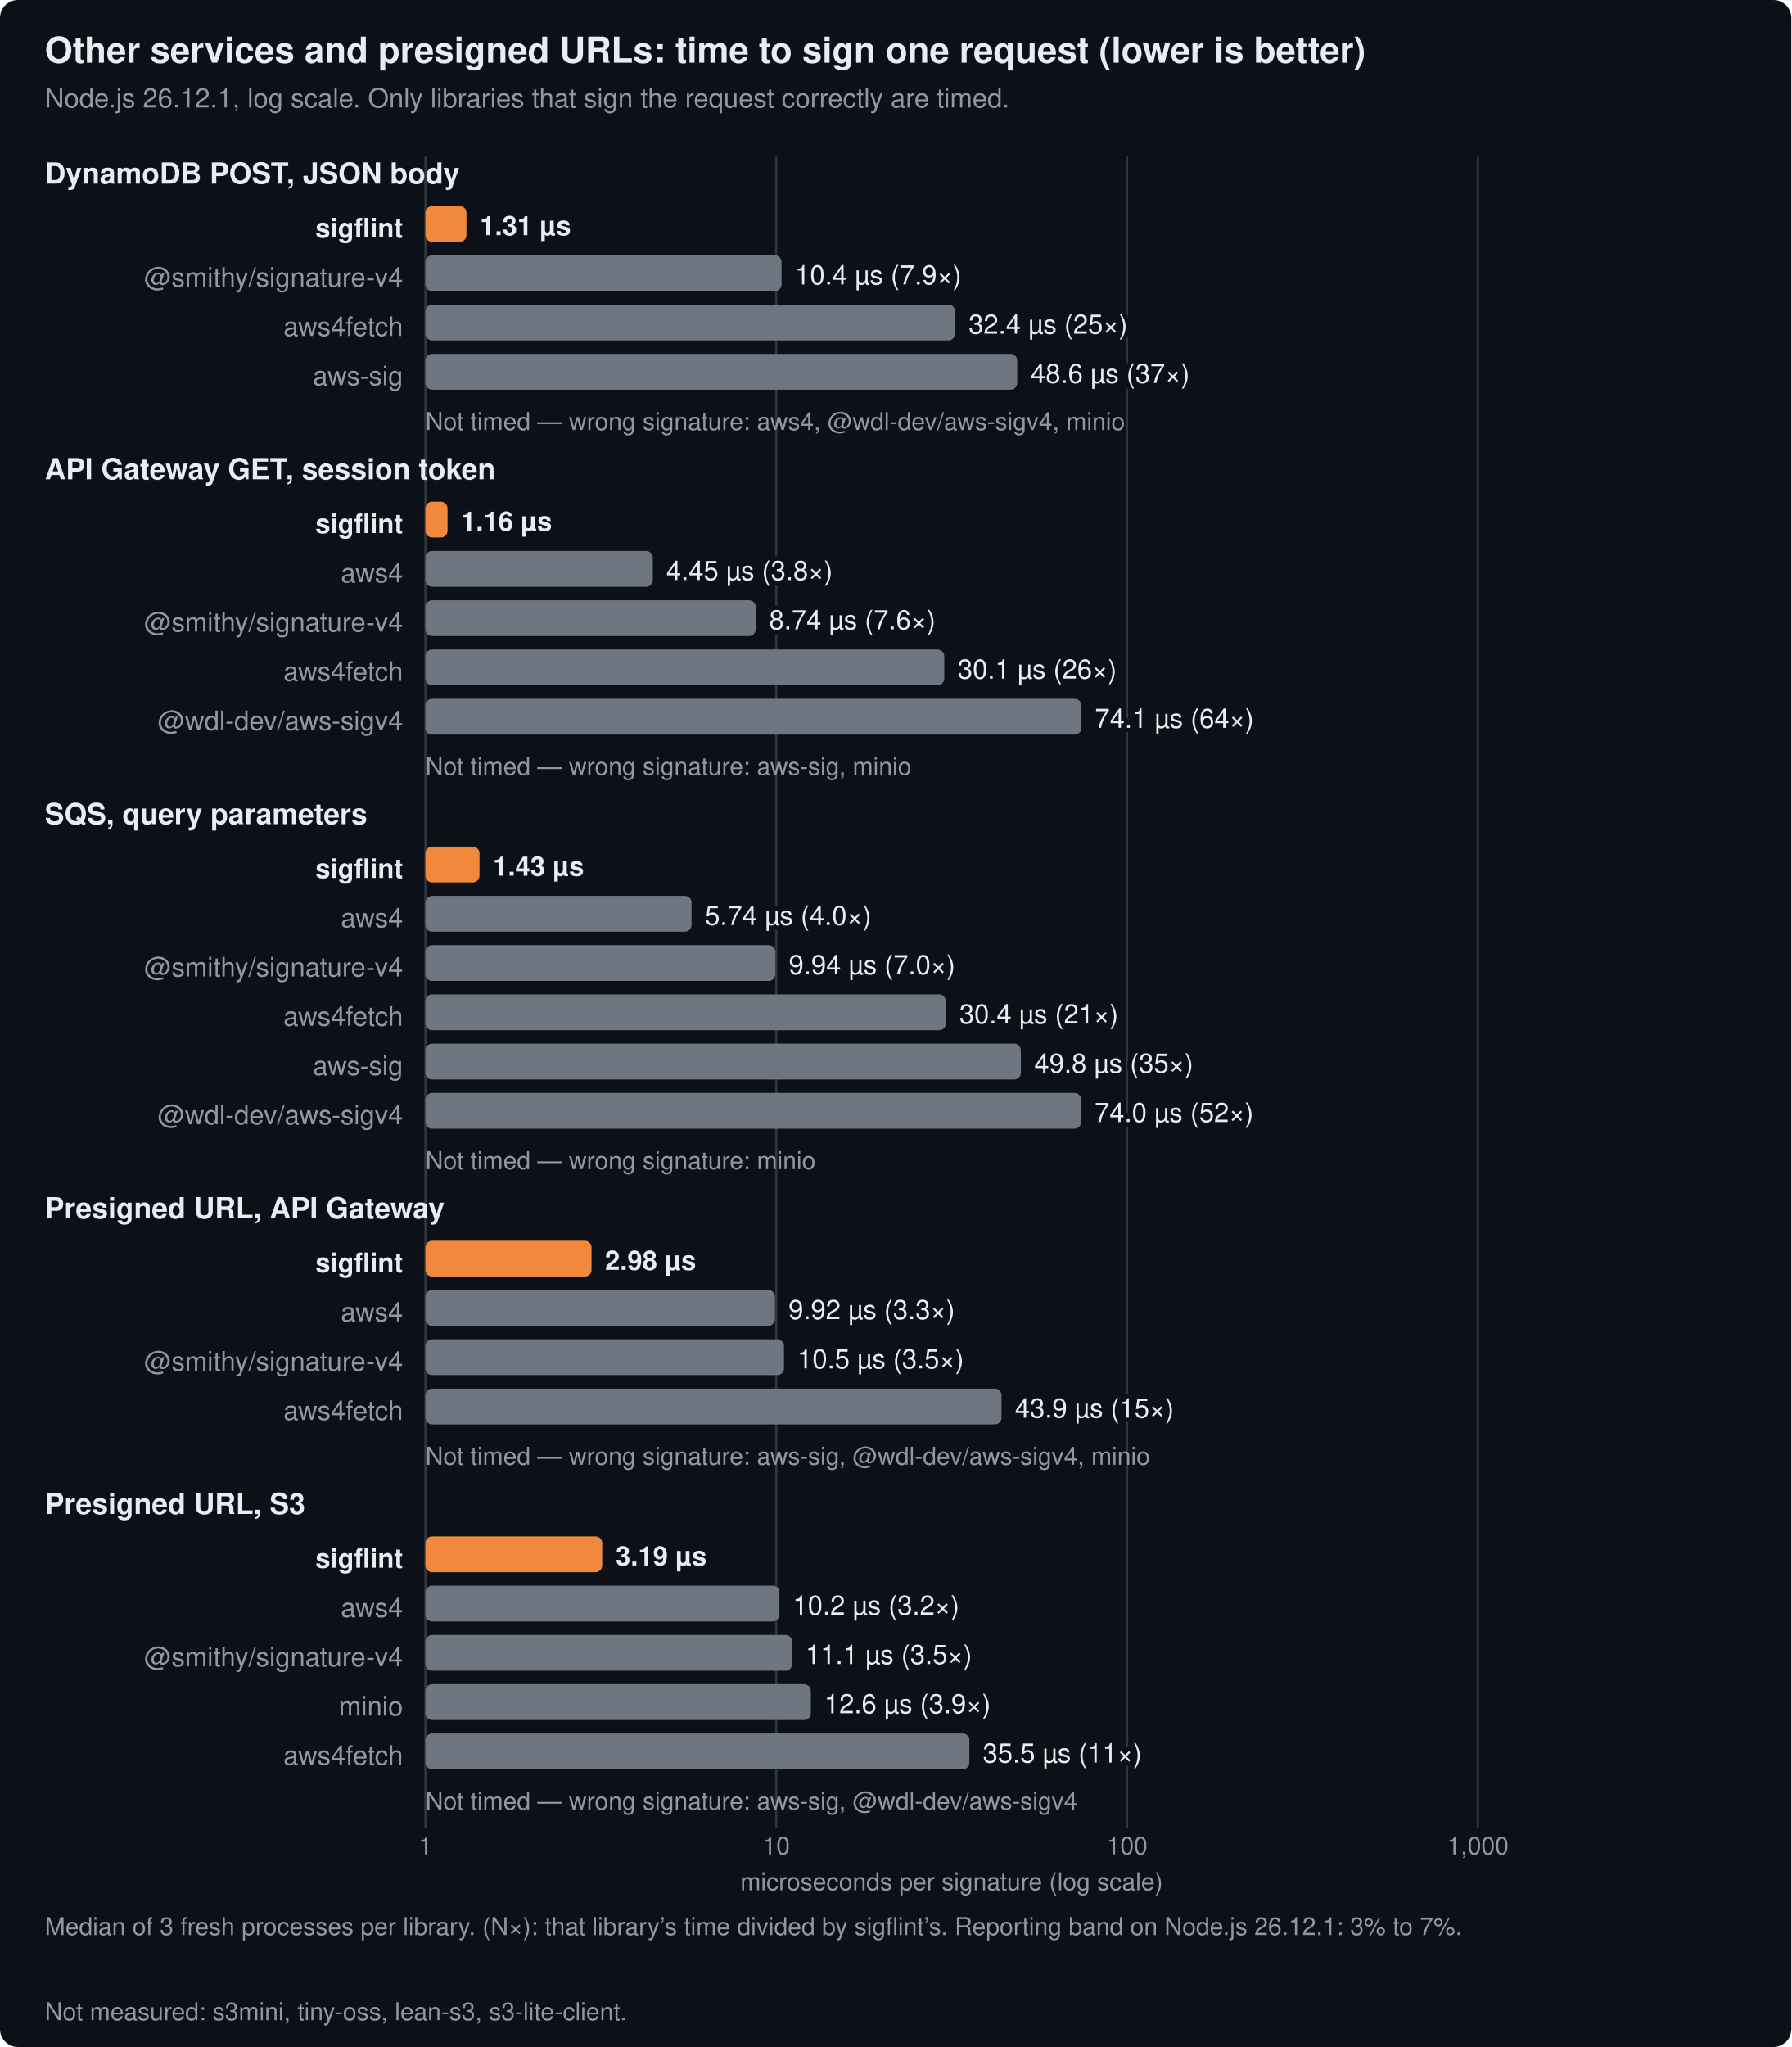
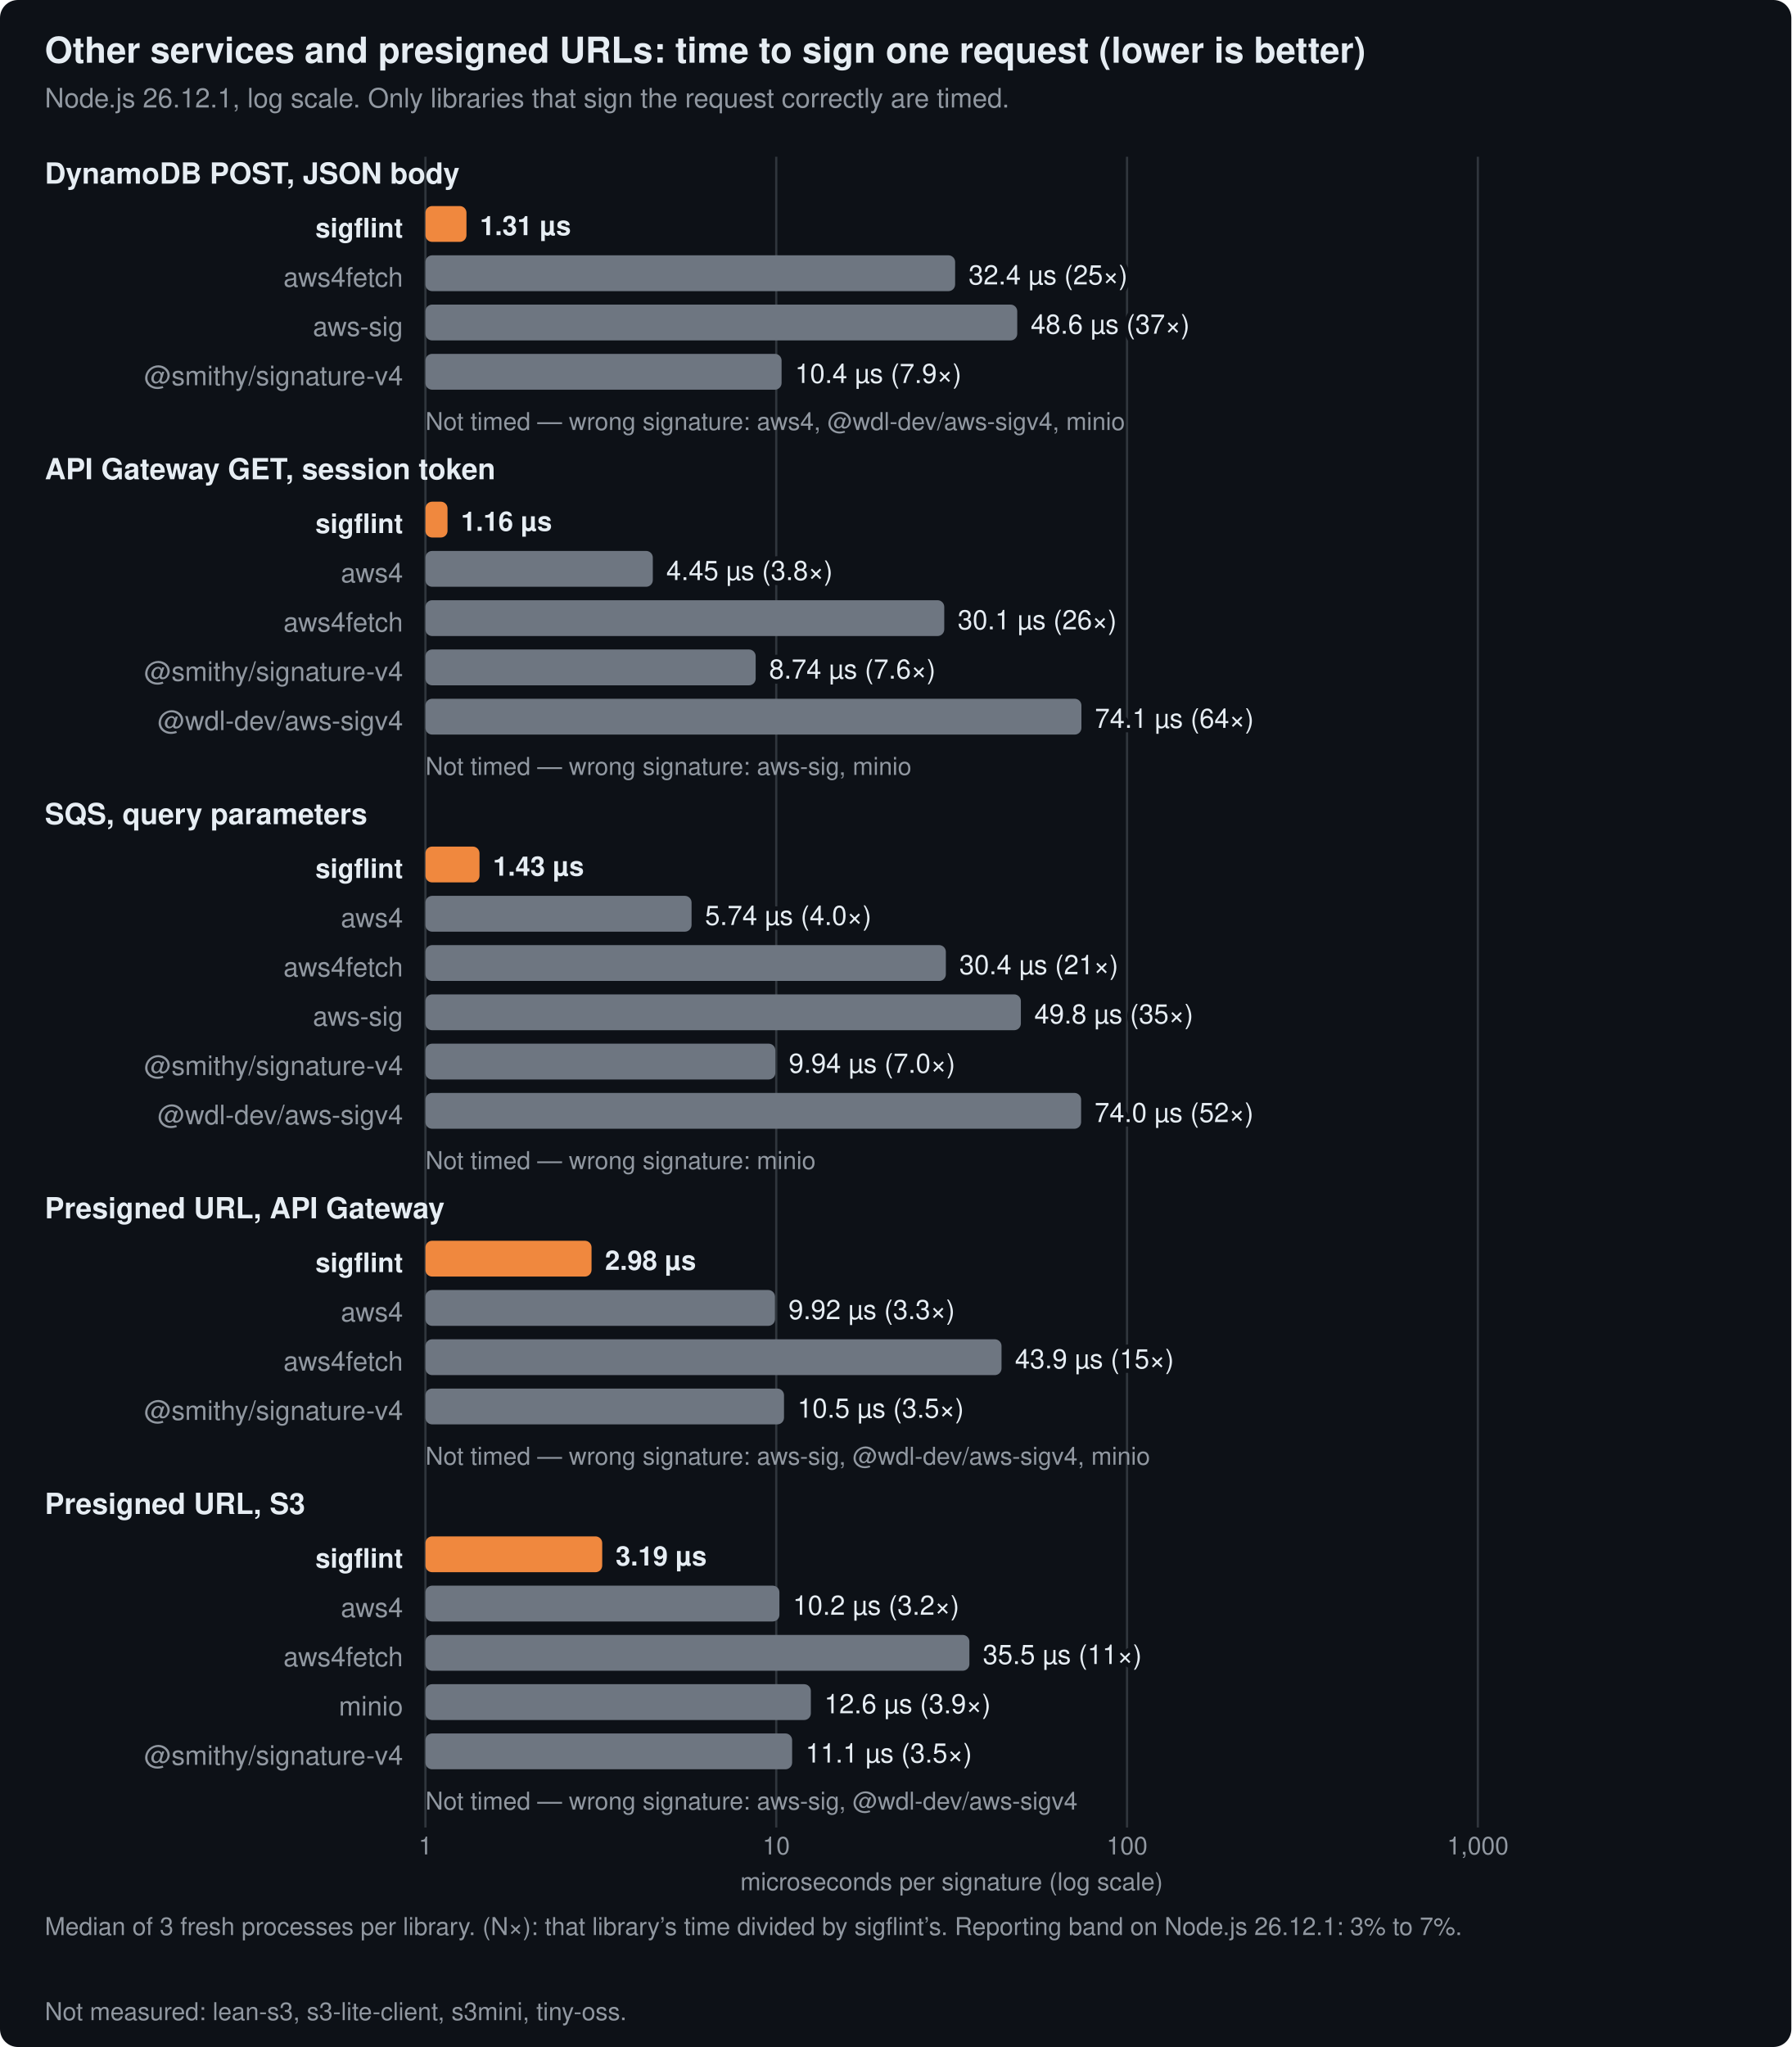
<svg xmlns="http://www.w3.org/2000/svg" width="800" height="914" viewBox="0 0 800 914" role="img" aria-labelledby="t d" font-family="-apple-system,BlinkMacSystemFont,'Segoe UI',Helvetica,Arial,sans-serif">
  <rect width="800" height="914" rx="8" fill="#0d1117" />
  <text x="20" y="28" font-size="16" fill="#e6edf3" text-anchor="start" font-weight="600">Other services and presigned URLs: time to sign one request (lower is better)</text>
  <text x="20" y="48" font-size="12" fill="#9198a1" text-anchor="start" font-weight="400">Node.js 26.12.1, log scale. Only libraries that sign the request correctly are timed.</text>
  <line x1="190" y1="70" x2="190" y2="816" stroke="#30363d" />
  <text x="190" y="828" font-size="11" fill="#9198a1" text-anchor="middle" font-weight="400">1</text>
  <line x1="346.667" y1="70" x2="346.667" y2="816" stroke="#30363d" />
  <text x="346.667" y="828" font-size="11" fill="#9198a1" text-anchor="middle" font-weight="400">10</text>
  <line x1="503.333" y1="70" x2="503.333" y2="816" stroke="#30363d" />
  <text x="503.333" y="828" font-size="11" fill="#9198a1" text-anchor="middle" font-weight="400">100</text>
  <line x1="660" y1="70" x2="660" y2="816" stroke="#30363d" />
  <text x="660" y="828" font-size="11" fill="#9198a1" text-anchor="middle" font-weight="400">1,000</text>
  <text x="20" y="82" font-size="13" fill="#e6edf3" text-anchor="start" font-weight="600">DynamoDB POST, JSON body</text>
  <text x="180" y="106" font-size="12" fill="#e6edf3" text-anchor="end" font-weight="700">sigflint</text>
  <rect x="190" y="92" width="18.321" height="16" rx="3" fill="#f0883e" />
  <text x="214.321" y="105" font-size="12" fill="#e6edf3" text-anchor="start" font-weight="700" stroke="#0d1117" stroke-width="4" stroke-linejoin="round" paint-order="stroke">1.31 µs</text>
-   <text x="180" y="128" font-size="12" fill="#9198a1" text-anchor="end" font-weight="400">@smithy/signature-v4</text>
-   <rect x="190" y="114" width="159.053" height="16" rx="3" fill="#6e7681" />
-   <text x="355.053" y="127" font-size="12" fill="#e6edf3" text-anchor="start" font-weight="400" stroke="#0d1117" stroke-width="4" stroke-linejoin="round" paint-order="stroke">10.4 µs  (7.9×)</text>
-   <text x="180" y="150" font-size="12" fill="#9198a1" text-anchor="end" font-weight="400">aws4fetch</text>
-   <rect x="190" y="136" width="236.555" height="16" rx="3" fill="#6e7681" />
-   <text x="432.555" y="149" font-size="12" fill="#e6edf3" text-anchor="start" font-weight="400" stroke="#0d1117" stroke-width="4" stroke-linejoin="round" paint-order="stroke">32.4 µs  (25×)</text>
-   <text x="180" y="172" font-size="12" fill="#9198a1" text-anchor="end" font-weight="400">aws-sig</text>
-   <rect x="190" y="158" width="264.297" height="16" rx="3" fill="#6e7681" />
-   <text x="460.297" y="171" font-size="12" fill="#e6edf3" text-anchor="start" font-weight="400" stroke="#0d1117" stroke-width="4" stroke-linejoin="round" paint-order="stroke">48.6 µs  (37×)</text>
+   <text x="180" y="128" font-size="12" fill="#9198a1" text-anchor="end" font-weight="400">aws4fetch</text>
+   <rect x="190" y="114" width="236.555" height="16" rx="3" fill="#6e7681" />
+   <text x="432.555" y="127" font-size="12" fill="#e6edf3" text-anchor="start" font-weight="400" stroke="#0d1117" stroke-width="4" stroke-linejoin="round" paint-order="stroke">32.4 µs  (25×)</text>
+   <text x="180" y="150" font-size="12" fill="#9198a1" text-anchor="end" font-weight="400">aws-sig</text>
+   <rect x="190" y="136" width="264.297" height="16" rx="3" fill="#6e7681" />
+   <text x="460.297" y="149" font-size="12" fill="#e6edf3" text-anchor="start" font-weight="400" stroke="#0d1117" stroke-width="4" stroke-linejoin="round" paint-order="stroke">48.6 µs  (37×)</text>
+   <text x="180" y="172" font-size="12" fill="#9198a1" text-anchor="end" font-weight="400">@smithy/signature-v4</text>
+   <rect x="190" y="158" width="159.053" height="16" rx="3" fill="#6e7681" />
+   <text x="355.053" y="171" font-size="12" fill="#e6edf3" text-anchor="start" font-weight="400" stroke="#0d1117" stroke-width="4" stroke-linejoin="round" paint-order="stroke">10.4 µs  (7.9×)</text>
  <text x="190" y="192" font-size="11" fill="#9198a1" text-anchor="start" font-weight="400">Not timed — wrong signature: aws4, @wdl-dev/aws-sigv4, minio</text>
  <text x="20" y="214" font-size="13" fill="#e6edf3" text-anchor="start" font-weight="600">API Gateway GET, session token</text>
  <text x="180" y="238" font-size="12" fill="#e6edf3" text-anchor="end" font-weight="700">sigflint</text>
  <rect x="190" y="224" width="9.863" height="16" rx="3" fill="#f0883e" />
  <text x="205.863" y="237" font-size="12" fill="#e6edf3" text-anchor="start" font-weight="700" stroke="#0d1117" stroke-width="4" stroke-linejoin="round" paint-order="stroke">1.16 µs</text>
  <text x="180" y="260" font-size="12" fill="#9198a1" text-anchor="end" font-weight="400">aws4</text>
  <rect x="190" y="246" width="101.546" height="16" rx="3" fill="#6e7681" />
  <text x="297.546" y="259" font-size="12" fill="#e6edf3" text-anchor="start" font-weight="400" stroke="#0d1117" stroke-width="4" stroke-linejoin="round" paint-order="stroke">4.45 µs  (3.8×)</text>
-   <text x="180" y="282" font-size="12" fill="#9198a1" text-anchor="end" font-weight="400">@smithy/signature-v4</text>
-   <rect x="190" y="268" width="147.48" height="16" rx="3" fill="#6e7681" />
-   <text x="343.48" y="281" font-size="12" fill="#e6edf3" text-anchor="start" font-weight="400" stroke="#0d1117" stroke-width="4" stroke-linejoin="round" paint-order="stroke">8.74 µs  (7.6×)</text>
-   <text x="180" y="304" font-size="12" fill="#9198a1" text-anchor="end" font-weight="400">aws4fetch</text>
-   <rect x="190" y="290" width="231.701" height="16" rx="3" fill="#6e7681" />
-   <text x="427.701" y="303" font-size="12" fill="#e6edf3" text-anchor="start" font-weight="400" stroke="#0d1117" stroke-width="4" stroke-linejoin="round" paint-order="stroke">30.1 µs  (26×)</text>
+   <text x="180" y="282" font-size="12" fill="#9198a1" text-anchor="end" font-weight="400">aws4fetch</text>
+   <rect x="190" y="268" width="231.701" height="16" rx="3" fill="#6e7681" />
+   <text x="427.701" y="281" font-size="12" fill="#e6edf3" text-anchor="start" font-weight="400" stroke="#0d1117" stroke-width="4" stroke-linejoin="round" paint-order="stroke">30.1 µs  (26×)</text>
+   <text x="180" y="304" font-size="12" fill="#9198a1" text-anchor="end" font-weight="400">@smithy/signature-v4</text>
+   <rect x="190" y="290" width="147.48" height="16" rx="3" fill="#6e7681" />
+   <text x="343.48" y="303" font-size="12" fill="#e6edf3" text-anchor="start" font-weight="400" stroke="#0d1117" stroke-width="4" stroke-linejoin="round" paint-order="stroke">8.74 µs  (7.6×)</text>
  <text x="180" y="326" font-size="12" fill="#9198a1" text-anchor="end" font-weight="400">@wdl-dev/aws-sigv4</text>
  <rect x="190" y="312" width="292.957" height="16" rx="3" fill="#6e7681" />
  <text x="488.957" y="325" font-size="12" fill="#e6edf3" text-anchor="start" font-weight="400" stroke="#0d1117" stroke-width="4" stroke-linejoin="round" paint-order="stroke">74.1 µs  (64×)</text>
  <text x="190" y="346" font-size="11" fill="#9198a1" text-anchor="start" font-weight="400">Not timed — wrong signature: aws-sig, minio</text>
  <text x="20" y="368" font-size="13" fill="#e6edf3" text-anchor="start" font-weight="600">SQS, query parameters</text>
  <text x="180" y="392" font-size="12" fill="#e6edf3" text-anchor="end" font-weight="700">sigflint</text>
  <rect x="190" y="378" width="24.145" height="16" rx="3" fill="#f0883e" />
  <text x="220.145" y="391" font-size="12" fill="#e6edf3" text-anchor="start" font-weight="700" stroke="#0d1117" stroke-width="4" stroke-linejoin="round" paint-order="stroke">1.43 µs</text>
  <text x="180" y="414" font-size="12" fill="#9198a1" text-anchor="end" font-weight="400">aws4</text>
  <rect x="190" y="400" width="118.849" height="16" rx="3" fill="#6e7681" />
  <text x="314.849" y="413" font-size="12" fill="#e6edf3" text-anchor="start" font-weight="400" stroke="#0d1117" stroke-width="4" stroke-linejoin="round" paint-order="stroke">5.74 µs  (4.0×)</text>
-   <text x="180" y="436" font-size="12" fill="#9198a1" text-anchor="end" font-weight="400">@smithy/signature-v4</text>
-   <rect x="190" y="422" width="156.271" height="16" rx="3" fill="#6e7681" />
-   <text x="352.271" y="435" font-size="12" fill="#e6edf3" text-anchor="start" font-weight="400" stroke="#0d1117" stroke-width="4" stroke-linejoin="round" paint-order="stroke">9.94 µs  (7.0×)</text>
-   <text x="180" y="458" font-size="12" fill="#9198a1" text-anchor="end" font-weight="400">aws4fetch</text>
-   <rect x="190" y="444" width="232.415" height="16" rx="3" fill="#6e7681" />
-   <text x="428.415" y="457" font-size="12" fill="#e6edf3" text-anchor="start" font-weight="400" stroke="#0d1117" stroke-width="4" stroke-linejoin="round" paint-order="stroke">30.4 µs  (21×)</text>
-   <text x="180" y="480" font-size="12" fill="#9198a1" text-anchor="end" font-weight="400">aws-sig</text>
-   <rect x="190" y="466" width="265.918" height="16" rx="3" fill="#6e7681" />
-   <text x="461.918" y="479" font-size="12" fill="#e6edf3" text-anchor="start" font-weight="400" stroke="#0d1117" stroke-width="4" stroke-linejoin="round" paint-order="stroke">49.8 µs  (35×)</text>
+   <text x="180" y="436" font-size="12" fill="#9198a1" text-anchor="end" font-weight="400">aws4fetch</text>
+   <rect x="190" y="422" width="232.415" height="16" rx="3" fill="#6e7681" />
+   <text x="428.415" y="435" font-size="12" fill="#e6edf3" text-anchor="start" font-weight="400" stroke="#0d1117" stroke-width="4" stroke-linejoin="round" paint-order="stroke">30.4 µs  (21×)</text>
+   <text x="180" y="458" font-size="12" fill="#9198a1" text-anchor="end" font-weight="400">aws-sig</text>
+   <rect x="190" y="444" width="265.918" height="16" rx="3" fill="#6e7681" />
+   <text x="461.918" y="457" font-size="12" fill="#e6edf3" text-anchor="start" font-weight="400" stroke="#0d1117" stroke-width="4" stroke-linejoin="round" paint-order="stroke">49.8 µs  (35×)</text>
+   <text x="180" y="480" font-size="12" fill="#9198a1" text-anchor="end" font-weight="400">@smithy/signature-v4</text>
+   <rect x="190" y="466" width="156.271" height="16" rx="3" fill="#6e7681" />
+   <text x="352.271" y="479" font-size="12" fill="#e6edf3" text-anchor="start" font-weight="400" stroke="#0d1117" stroke-width="4" stroke-linejoin="round" paint-order="stroke">9.94 µs  (7.0×)</text>
  <text x="180" y="502" font-size="12" fill="#9198a1" text-anchor="end" font-weight="400">@wdl-dev/aws-sigv4</text>
  <rect x="190" y="488" width="292.824" height="16" rx="3" fill="#6e7681" />
  <text x="488.824" y="501" font-size="12" fill="#e6edf3" text-anchor="start" font-weight="400" stroke="#0d1117" stroke-width="4" stroke-linejoin="round" paint-order="stroke">74.0 µs  (52×)</text>
  <text x="190" y="522" font-size="11" fill="#9198a1" text-anchor="start" font-weight="400">Not timed — wrong signature: minio</text>
  <text x="20" y="544" font-size="13" fill="#e6edf3" text-anchor="start" font-weight="600">Presigned URL, API Gateway</text>
  <text x="180" y="568" font-size="12" fill="#e6edf3" text-anchor="end" font-weight="700">sigflint</text>
  <rect x="190" y="554" width="74.18" height="16" rx="3" fill="#f0883e" />
  <text x="270.18" y="567" font-size="12" fill="#e6edf3" text-anchor="start" font-weight="700" stroke="#0d1117" stroke-width="4" stroke-linejoin="round" paint-order="stroke">2.98 µs</text>
  <text x="180" y="590" font-size="12" fill="#9198a1" text-anchor="end" font-weight="400">aws4</text>
  <rect x="190" y="576" width="156.113" height="16" rx="3" fill="#6e7681" />
  <text x="352.113" y="589" font-size="12" fill="#e6edf3" text-anchor="start" font-weight="400" stroke="#0d1117" stroke-width="4" stroke-linejoin="round" paint-order="stroke">9.92 µs  (3.3×)</text>
-   <text x="180" y="612" font-size="12" fill="#9198a1" text-anchor="end" font-weight="400">@smithy/signature-v4</text>
-   <rect x="190" y="598" width="160.135" height="16" rx="3" fill="#6e7681" />
-   <text x="356.135" y="611" font-size="12" fill="#e6edf3" text-anchor="start" font-weight="400" stroke="#0d1117" stroke-width="4" stroke-linejoin="round" paint-order="stroke">10.5 µs  (3.5×)</text>
-   <text x="180" y="634" font-size="12" fill="#9198a1" text-anchor="end" font-weight="400">aws4fetch</text>
-   <rect x="190" y="620" width="257.276" height="16" rx="3" fill="#6e7681" />
-   <text x="453.276" y="633" font-size="12" fill="#e6edf3" text-anchor="start" font-weight="400" stroke="#0d1117" stroke-width="4" stroke-linejoin="round" paint-order="stroke">43.9 µs  (15×)</text>
+   <text x="180" y="612" font-size="12" fill="#9198a1" text-anchor="end" font-weight="400">aws4fetch</text>
+   <rect x="190" y="598" width="257.276" height="16" rx="3" fill="#6e7681" />
+   <text x="453.276" y="611" font-size="12" fill="#e6edf3" text-anchor="start" font-weight="400" stroke="#0d1117" stroke-width="4" stroke-linejoin="round" paint-order="stroke">43.9 µs  (15×)</text>
+   <text x="180" y="634" font-size="12" fill="#9198a1" text-anchor="end" font-weight="400">@smithy/signature-v4</text>
+   <rect x="190" y="620" width="160.135" height="16" rx="3" fill="#6e7681" />
+   <text x="356.135" y="633" font-size="12" fill="#e6edf3" text-anchor="start" font-weight="400" stroke="#0d1117" stroke-width="4" stroke-linejoin="round" paint-order="stroke">10.5 µs  (3.5×)</text>
  <text x="190" y="654" font-size="11" fill="#9198a1" text-anchor="start" font-weight="400">Not timed — wrong signature: aws-sig, @wdl-dev/aws-sigv4, minio</text>
  <text x="20" y="676" font-size="13" fill="#e6edf3" text-anchor="start" font-weight="600">Presigned URL, S3</text>
  <text x="180" y="700" font-size="12" fill="#e6edf3" text-anchor="end" font-weight="700">sigflint</text>
  <rect x="190" y="686" width="78.949" height="16" rx="3" fill="#f0883e" />
  <text x="274.949" y="699" font-size="12" fill="#e6edf3" text-anchor="start" font-weight="700" stroke="#0d1117" stroke-width="4" stroke-linejoin="round" paint-order="stroke">3.19 µs</text>
  <text x="180" y="722" font-size="12" fill="#9198a1" text-anchor="end" font-weight="400">aws4</text>
  <rect x="190" y="708" width="158.081" height="16" rx="3" fill="#6e7681" />
  <text x="354.081" y="721" font-size="12" fill="#e6edf3" text-anchor="start" font-weight="400" stroke="#0d1117" stroke-width="4" stroke-linejoin="round" paint-order="stroke">10.2 µs  (3.2×)</text>
-   <text x="180" y="744" font-size="12" fill="#9198a1" text-anchor="end" font-weight="400">@smithy/signature-v4</text>
-   <rect x="190" y="730" width="163.761" height="16" rx="3" fill="#6e7681" />
-   <text x="359.761" y="743" font-size="12" fill="#e6edf3" text-anchor="start" font-weight="400" stroke="#0d1117" stroke-width="4" stroke-linejoin="round" paint-order="stroke">11.1 µs  (3.5×)</text>
+   <text x="180" y="744" font-size="12" fill="#9198a1" text-anchor="end" font-weight="400">aws4fetch</text>
+   <rect x="190" y="730" width="242.928" height="16" rx="3" fill="#6e7681" />
+   <text x="438.928" y="743" font-size="12" fill="#e6edf3" text-anchor="start" font-weight="400" stroke="#0d1117" stroke-width="4" stroke-linejoin="round" paint-order="stroke">35.5 µs  (11×)</text>
  <text x="180" y="766" font-size="12" fill="#9198a1" text-anchor="end" font-weight="400">minio</text>
  <rect x="190" y="752" width="172.121" height="16" rx="3" fill="#6e7681" />
  <text x="368.121" y="765" font-size="12" fill="#e6edf3" text-anchor="start" font-weight="400" stroke="#0d1117" stroke-width="4" stroke-linejoin="round" paint-order="stroke">12.6 µs  (3.9×)</text>
-   <text x="180" y="788" font-size="12" fill="#9198a1" text-anchor="end" font-weight="400">aws4fetch</text>
-   <rect x="190" y="774" width="242.928" height="16" rx="3" fill="#6e7681" />
-   <text x="438.928" y="787" font-size="12" fill="#e6edf3" text-anchor="start" font-weight="400" stroke="#0d1117" stroke-width="4" stroke-linejoin="round" paint-order="stroke">35.5 µs  (11×)</text>
+   <text x="180" y="788" font-size="12" fill="#9198a1" text-anchor="end" font-weight="400">@smithy/signature-v4</text>
+   <rect x="190" y="774" width="163.761" height="16" rx="3" fill="#6e7681" />
+   <text x="359.761" y="787" font-size="12" fill="#e6edf3" text-anchor="start" font-weight="400" stroke="#0d1117" stroke-width="4" stroke-linejoin="round" paint-order="stroke">11.1 µs  (3.5×)</text>
  <text x="190" y="808" font-size="11" fill="#9198a1" text-anchor="start" font-weight="400">Not timed — wrong signature: aws-sig, @wdl-dev/aws-sigv4</text>
  <text x="425" y="844" font-size="11" fill="#9198a1" text-anchor="middle" font-weight="400">microseconds per signature (log scale)</text>
  <text x="20" y="864" font-size="11" fill="#9198a1" text-anchor="start" font-weight="400">Median of 3 fresh processes per library. (N×): that library’s time divided by sigflint’s. Reporting band on Node.js 26.12.1: 3% to 7%.</text>
-   <text x="20" y="902" font-size="11" fill="#9198a1" text-anchor="start" font-weight="400">Not measured: s3mini, tiny-oss, lean-s3, s3-lite-client.</text>
+   <text x="20" y="902" font-size="11" fill="#9198a1" text-anchor="start" font-weight="400">Not measured: lean-s3, s3-lite-client, s3mini, tiny-oss.</text>
</svg>
